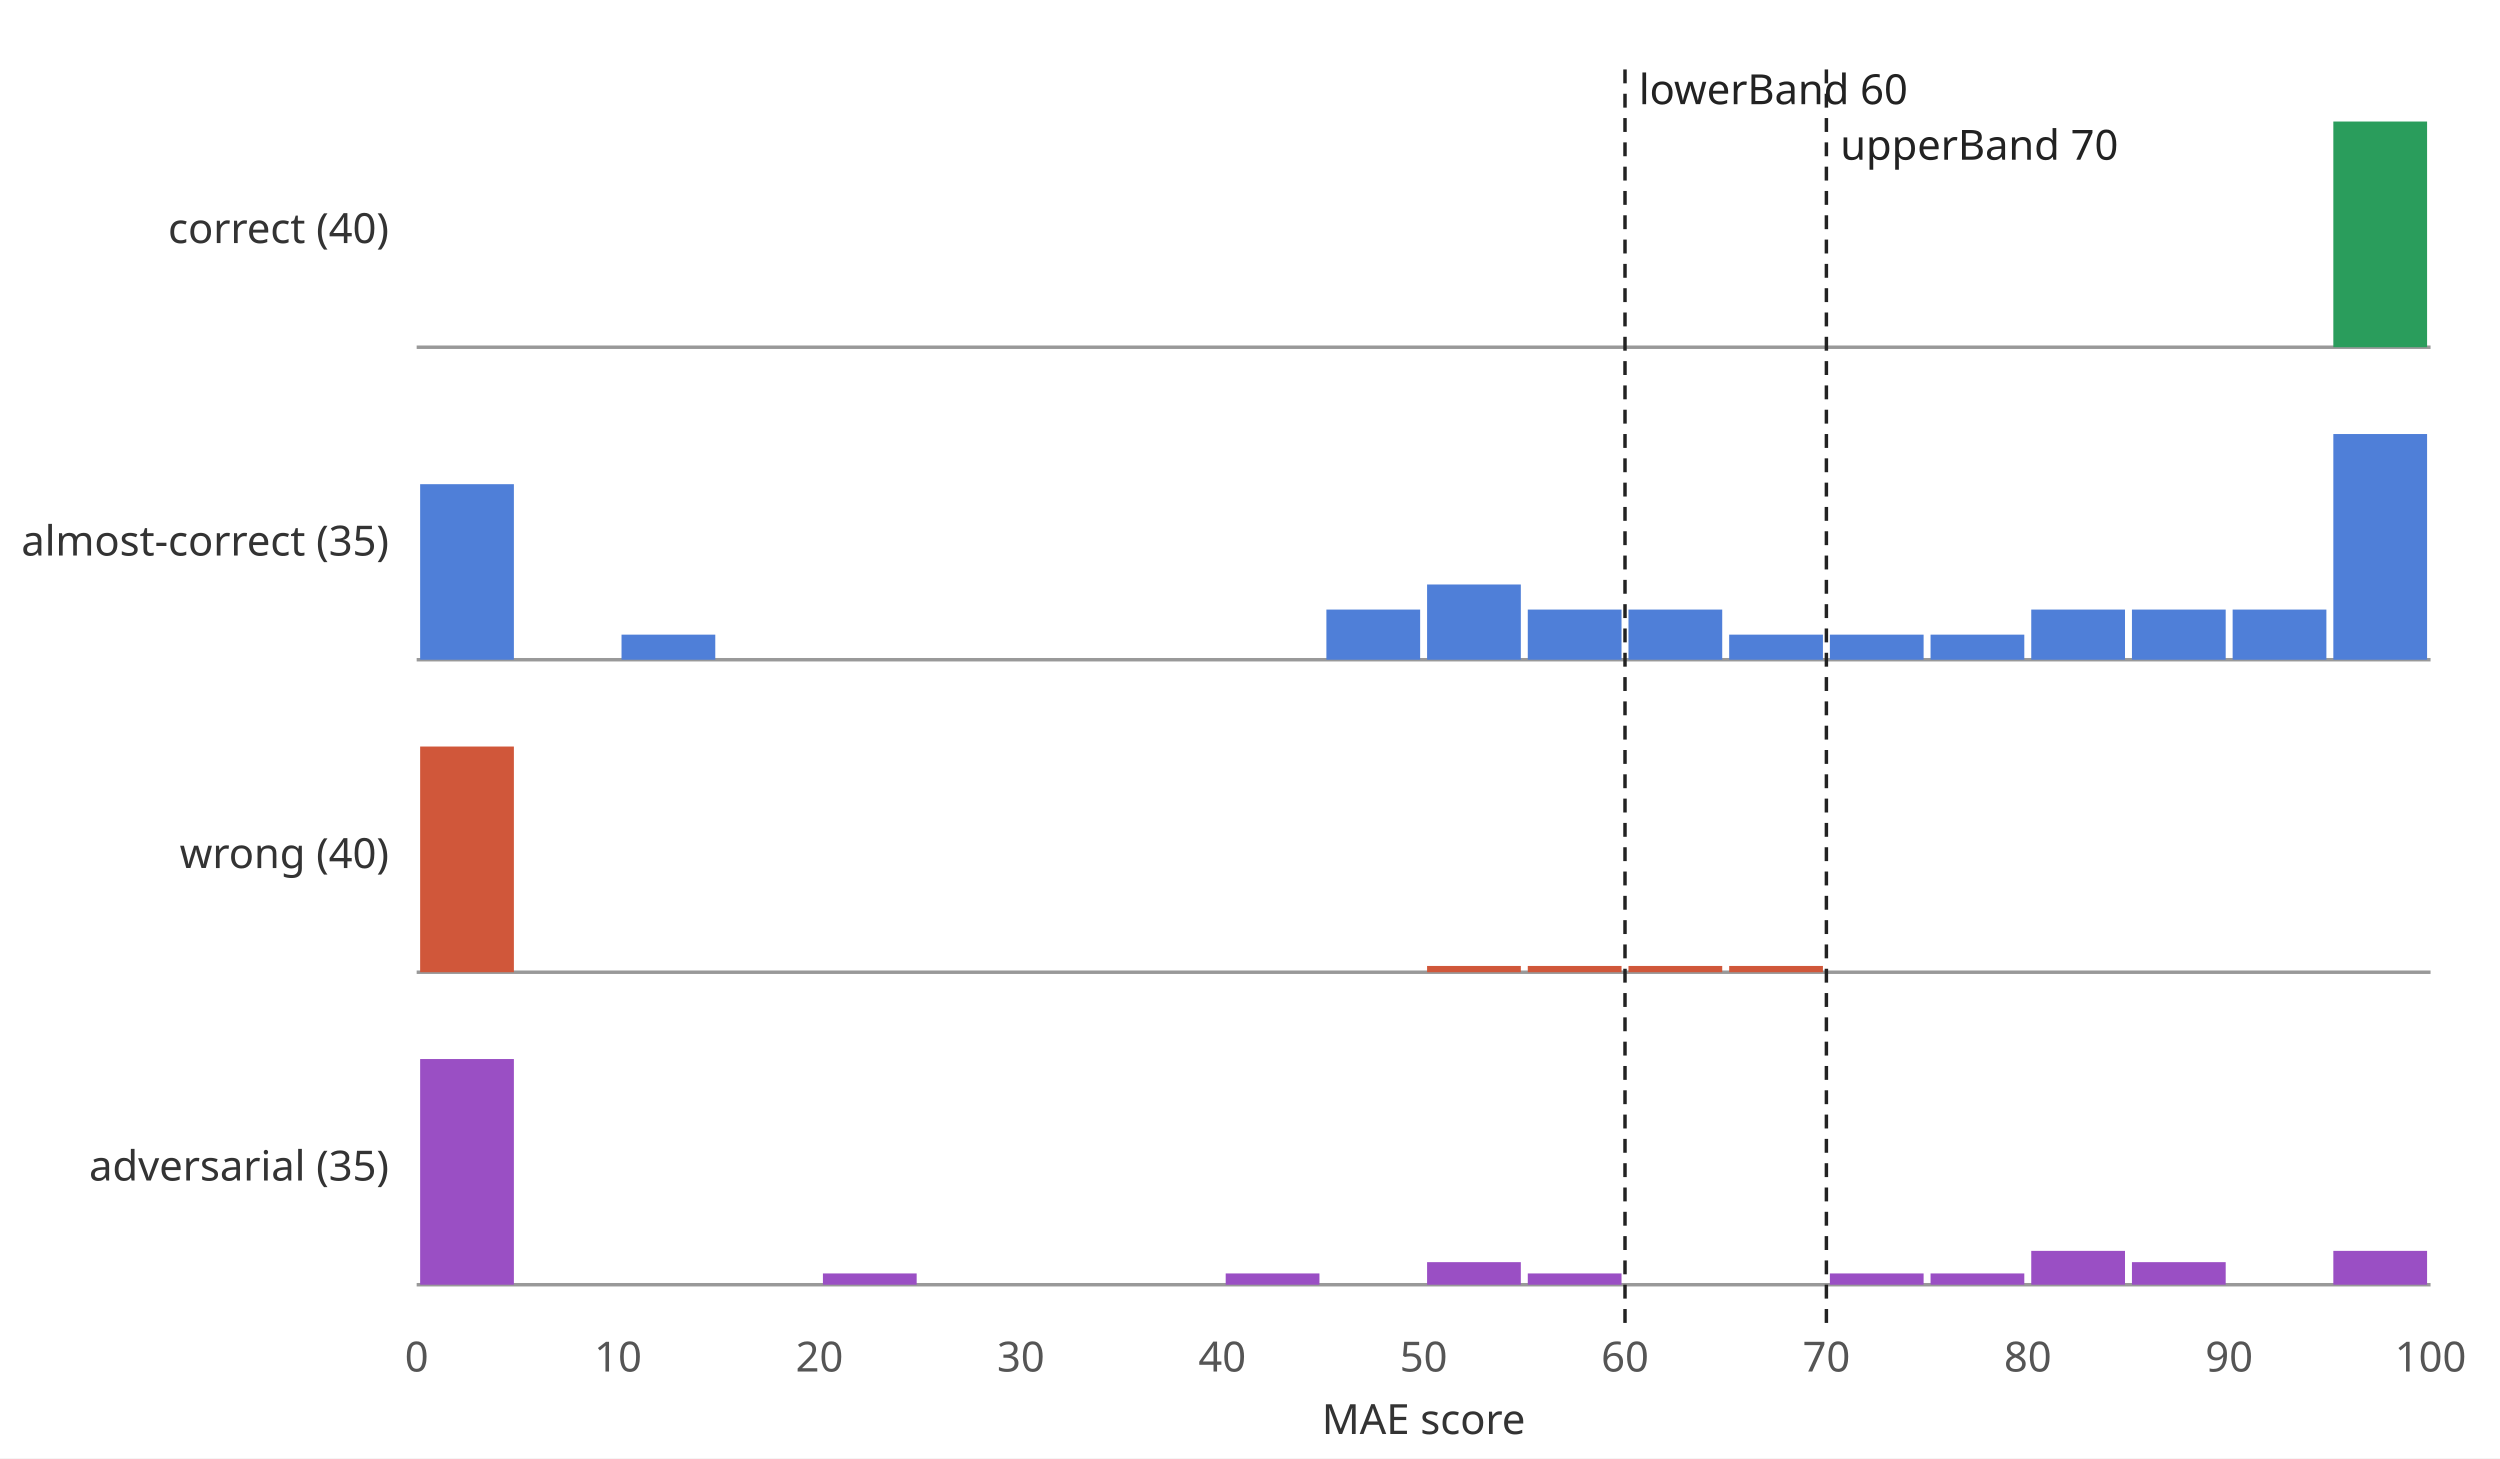
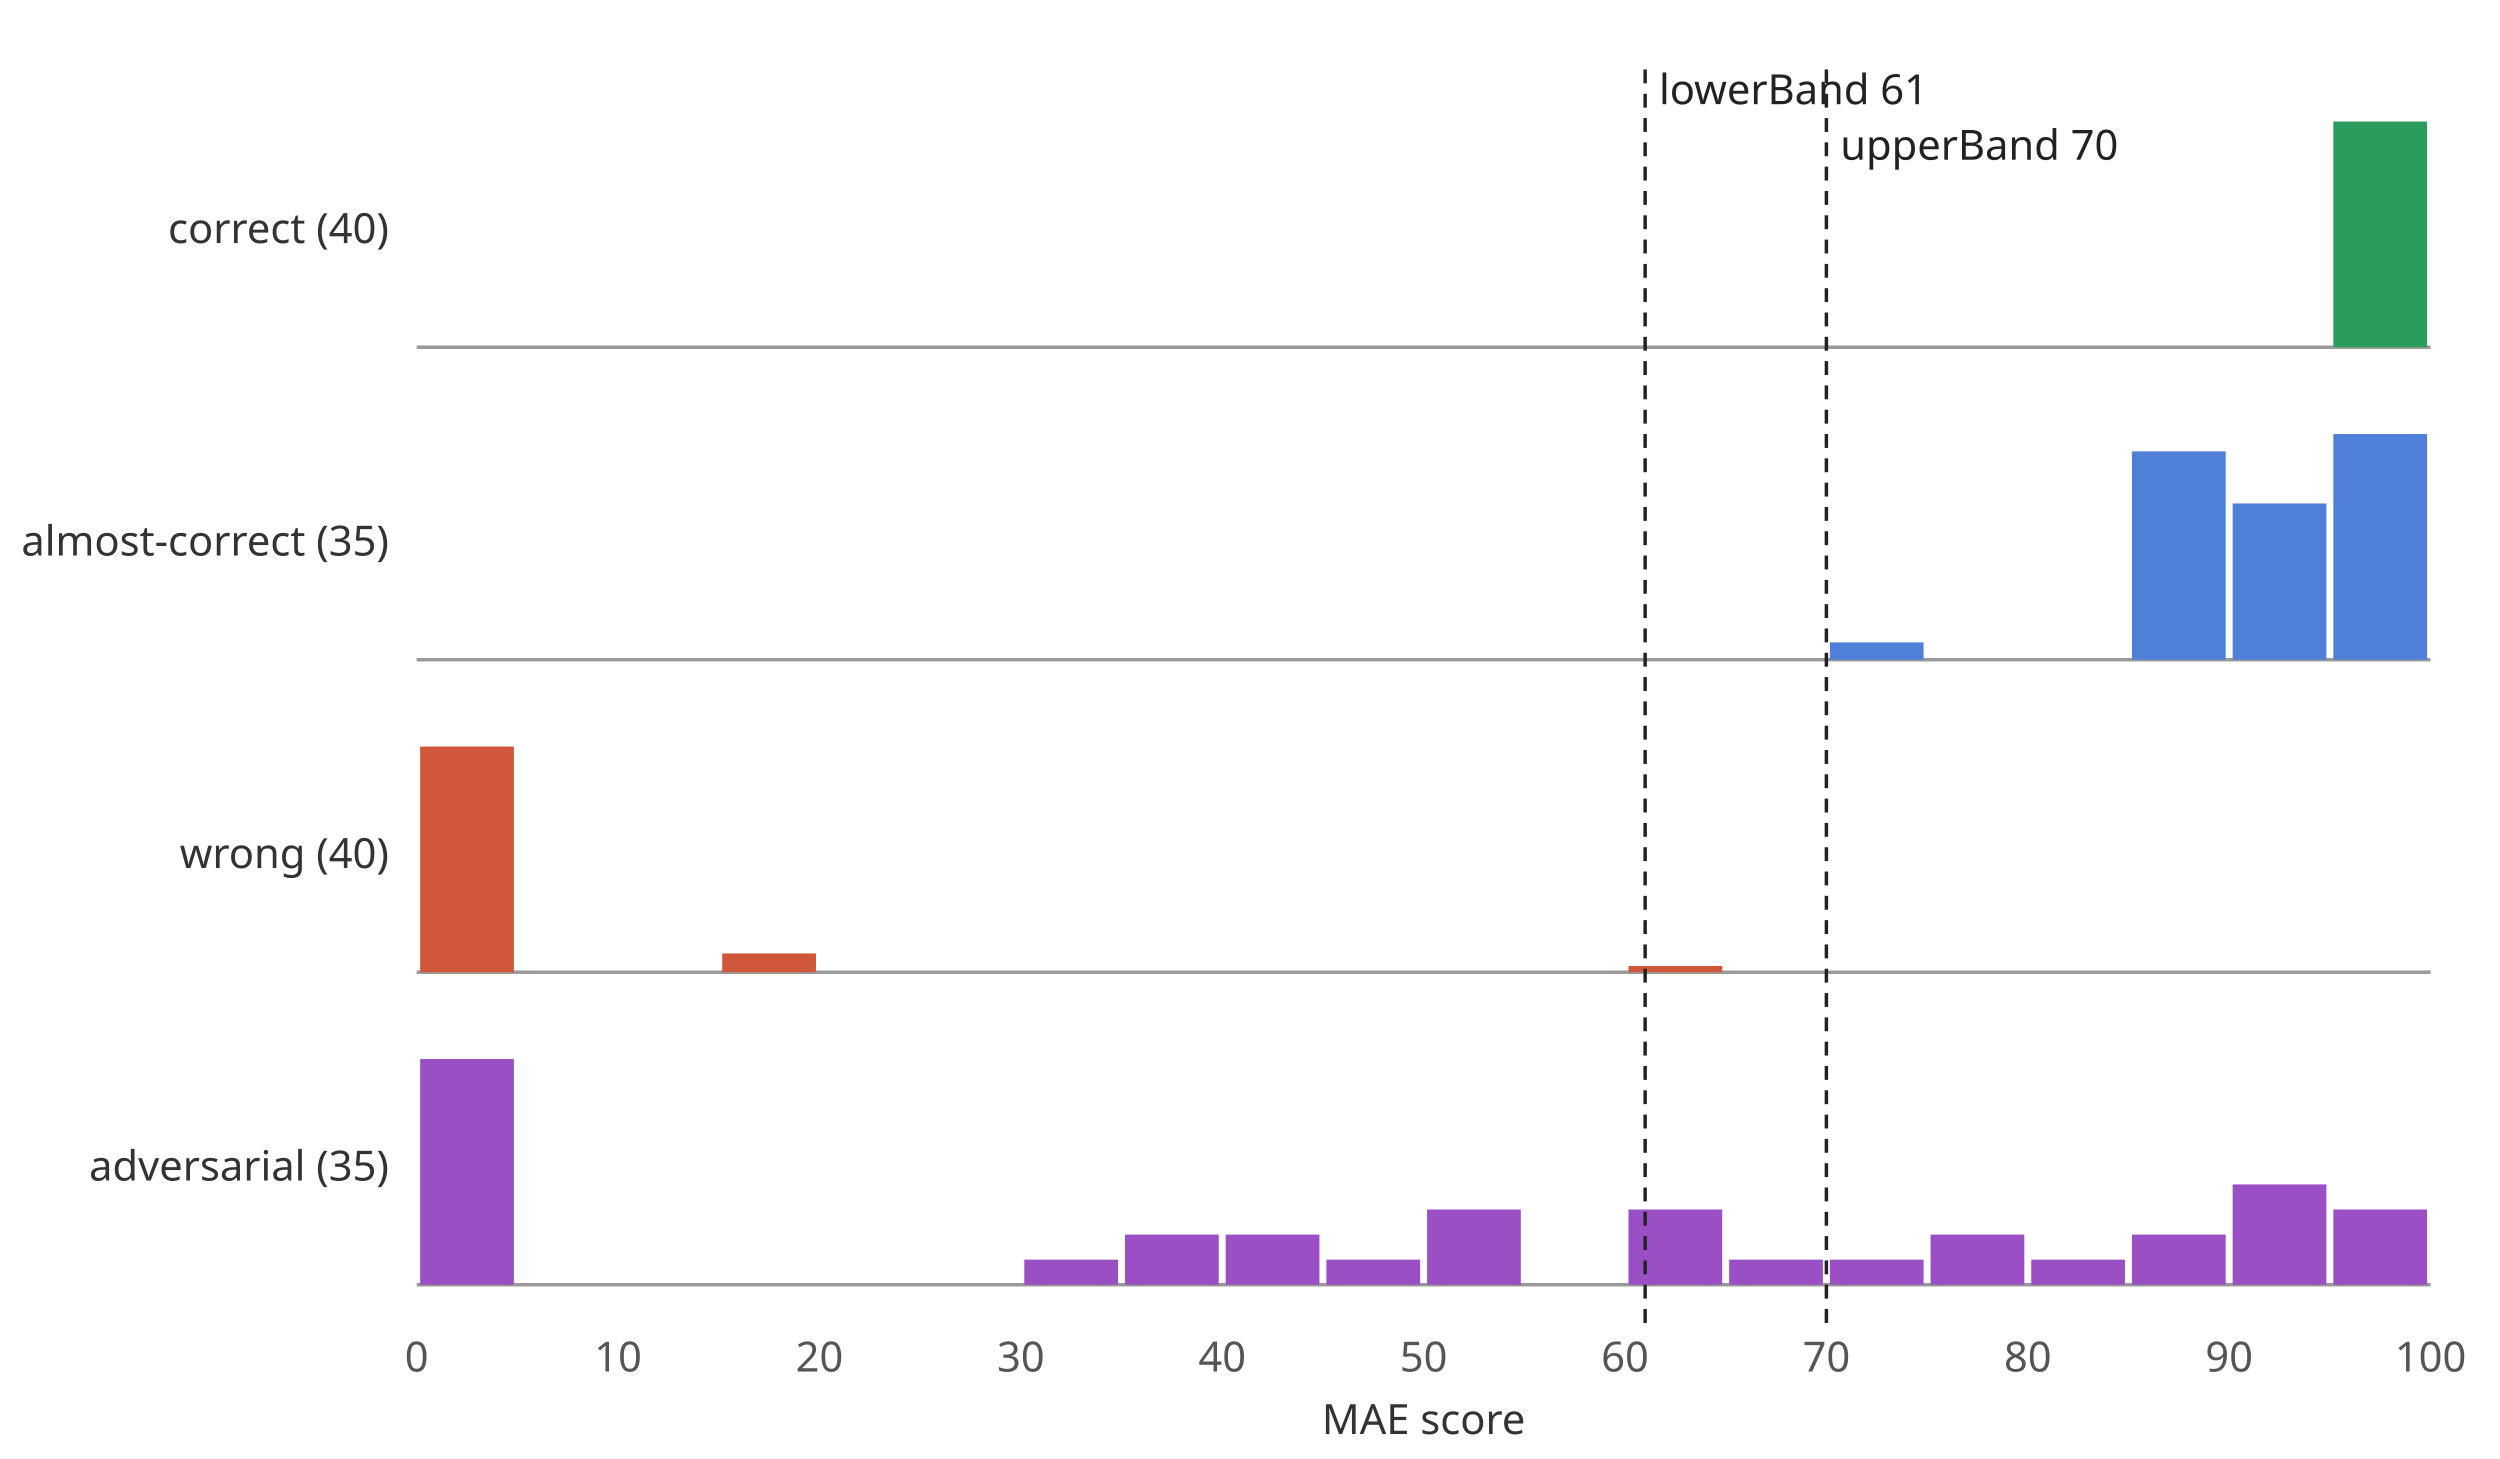
<svg xmlns="http://www.w3.org/2000/svg" width="720" height="420" viewBox="0 0 720 420" font-family="system-ui, sans-serif" font-size="12">
  <rect width="100%" height="100%" fill="#fff" />
  <text x="112" y="70" text-anchor="end" fill="#333">correct (40)</text>
  <line x1="120" y1="100" x2="700" y2="100" stroke="#999" />
  <rect x="672" y="35" width="27" height="65" fill="#2a9d5c" />
  <text x="112" y="160" text-anchor="end" fill="#333">almost-correct (35)</text>
  <line x1="120" y1="190" x2="700" y2="190" stroke="#999" />
-   <rect x="121" y="139.444" width="27" height="50.556" fill="#4f7fd8" />
-   <rect x="179" y="182.778" width="27" height="7.222" fill="#4f7fd8" />
-   <rect x="382" y="175.556" width="27" height="14.444" fill="#4f7fd8" />
-   <rect x="411" y="168.333" width="27" height="21.667" fill="#4f7fd8" />
-   <rect x="440" y="175.556" width="27" height="14.444" fill="#4f7fd8" />
-   <rect x="469" y="175.556" width="27" height="14.444" fill="#4f7fd8" />
-   <rect x="498" y="182.778" width="27" height="7.222" fill="#4f7fd8" />
-   <rect x="527" y="182.778" width="27" height="7.222" fill="#4f7fd8" />
-   <rect x="556" y="182.778" width="27" height="7.222" fill="#4f7fd8" />
-   <rect x="585" y="175.556" width="27" height="14.444" fill="#4f7fd8" />
-   <rect x="614" y="175.556" width="27" height="14.444" fill="#4f7fd8" />
-   <rect x="643" y="175.556" width="27" height="14.444" fill="#4f7fd8" />
+   <rect x="527" y="185" width="27" height="5" fill="#4f7fd8" />
+   <rect x="614" y="130" width="27" height="60" fill="#4f7fd8" />
+   <rect x="643" y="145" width="27" height="45" fill="#4f7fd8" />
  <rect x="672" y="125" width="27" height="65" fill="#4f7fd8" />
  <text x="112" y="250" text-anchor="end" fill="#333">wrong (40)</text>
  <line x1="120" y1="280" x2="700" y2="280" stroke="#999" />
  <rect x="121" y="215" width="27" height="65" fill="#d0573a" />
-   <rect x="411" y="278.194" width="27" height="1.806" fill="#d0573a" />
-   <rect x="440" y="278.194" width="27" height="1.806" fill="#d0573a" />
+   <rect x="208" y="274.583" width="27" height="5.417" fill="#d0573a" />
  <rect x="469" y="278.194" width="27" height="1.806" fill="#d0573a" />
-   <rect x="498" y="278.194" width="27" height="1.806" fill="#d0573a" />
  <text x="112" y="340" text-anchor="end" fill="#333">adversarial (35)</text>
  <line x1="120" y1="370" x2="700" y2="370" stroke="#999" />
  <rect x="121" y="305" width="27" height="65" fill="#9a4fc4" />
-   <rect x="237" y="366.75" width="27" height="3.25" fill="#9a4fc4" />
-   <rect x="353" y="366.75" width="27" height="3.25" fill="#9a4fc4" />
-   <rect x="411" y="363.5" width="27" height="6.5" fill="#9a4fc4" />
-   <rect x="440" y="366.75" width="27" height="3.25" fill="#9a4fc4" />
-   <rect x="527" y="366.75" width="27" height="3.25" fill="#9a4fc4" />
-   <rect x="556" y="366.75" width="27" height="3.25" fill="#9a4fc4" />
-   <rect x="585" y="360.25" width="27" height="9.75" fill="#9a4fc4" />
-   <rect x="614" y="363.5" width="27" height="6.5" fill="#9a4fc4" />
-   <rect x="672" y="360.25" width="27" height="9.75" fill="#9a4fc4" />
+   <rect x="295" y="362.778" width="27" height="7.222" fill="#9a4fc4" />
+   <rect x="324" y="355.556" width="27" height="14.444" fill="#9a4fc4" />
+   <rect x="353" y="355.556" width="27" height="14.444" fill="#9a4fc4" />
+   <rect x="382" y="362.778" width="27" height="7.222" fill="#9a4fc4" />
+   <rect x="411" y="348.333" width="27" height="21.667" fill="#9a4fc4" />
+   <rect x="469" y="348.333" width="27" height="21.667" fill="#9a4fc4" />
+   <rect x="498" y="362.778" width="27" height="7.222" fill="#9a4fc4" />
+   <rect x="527" y="362.778" width="27" height="7.222" fill="#9a4fc4" />
+   <rect x="556" y="355.556" width="27" height="14.444" fill="#9a4fc4" />
+   <rect x="585" y="362.778" width="27" height="7.222" fill="#9a4fc4" />
+   <rect x="614" y="355.556" width="27" height="14.444" fill="#9a4fc4" />
+   <rect x="643" y="341.111" width="27" height="28.889" fill="#9a4fc4" />
+   <rect x="672" y="348.333" width="27" height="21.667" fill="#9a4fc4" />
  <text x="120" y="395" text-anchor="middle" fill="#555">0</text>
  <text x="178" y="395" text-anchor="middle" fill="#555">10</text>
  <text x="236" y="395" text-anchor="middle" fill="#555">20</text>
  <text x="294" y="395" text-anchor="middle" fill="#555">30</text>
  <text x="352" y="395" text-anchor="middle" fill="#555">40</text>
  <text x="410" y="395" text-anchor="middle" fill="#555">50</text>
  <text x="468" y="395" text-anchor="middle" fill="#555">60</text>
  <text x="526" y="395" text-anchor="middle" fill="#555">70</text>
  <text x="584" y="395" text-anchor="middle" fill="#555">80</text>
  <text x="642" y="395" text-anchor="middle" fill="#555">90</text>
  <text x="700" y="395" text-anchor="middle" fill="#555">100</text>
  <text x="410" y="413" text-anchor="middle" fill="#333">MAE score</text>
-   <line x1="468" y1="20" x2="468" y2="383" stroke="#222" stroke-dasharray="4 3" />
-   <text x="472" y="30" fill="#222">lowerBand 60</text>
+   <line x1="473.8" y1="20" x2="473.8" y2="383" stroke="#222" stroke-dasharray="4 3" />
+   <text x="477.8" y="30" fill="#222">lowerBand 61</text>
  <line x1="526" y1="20" x2="526" y2="383" stroke="#222" stroke-dasharray="4 3" />
  <text x="530" y="46" fill="#222">upperBand 70</text>
</svg>
